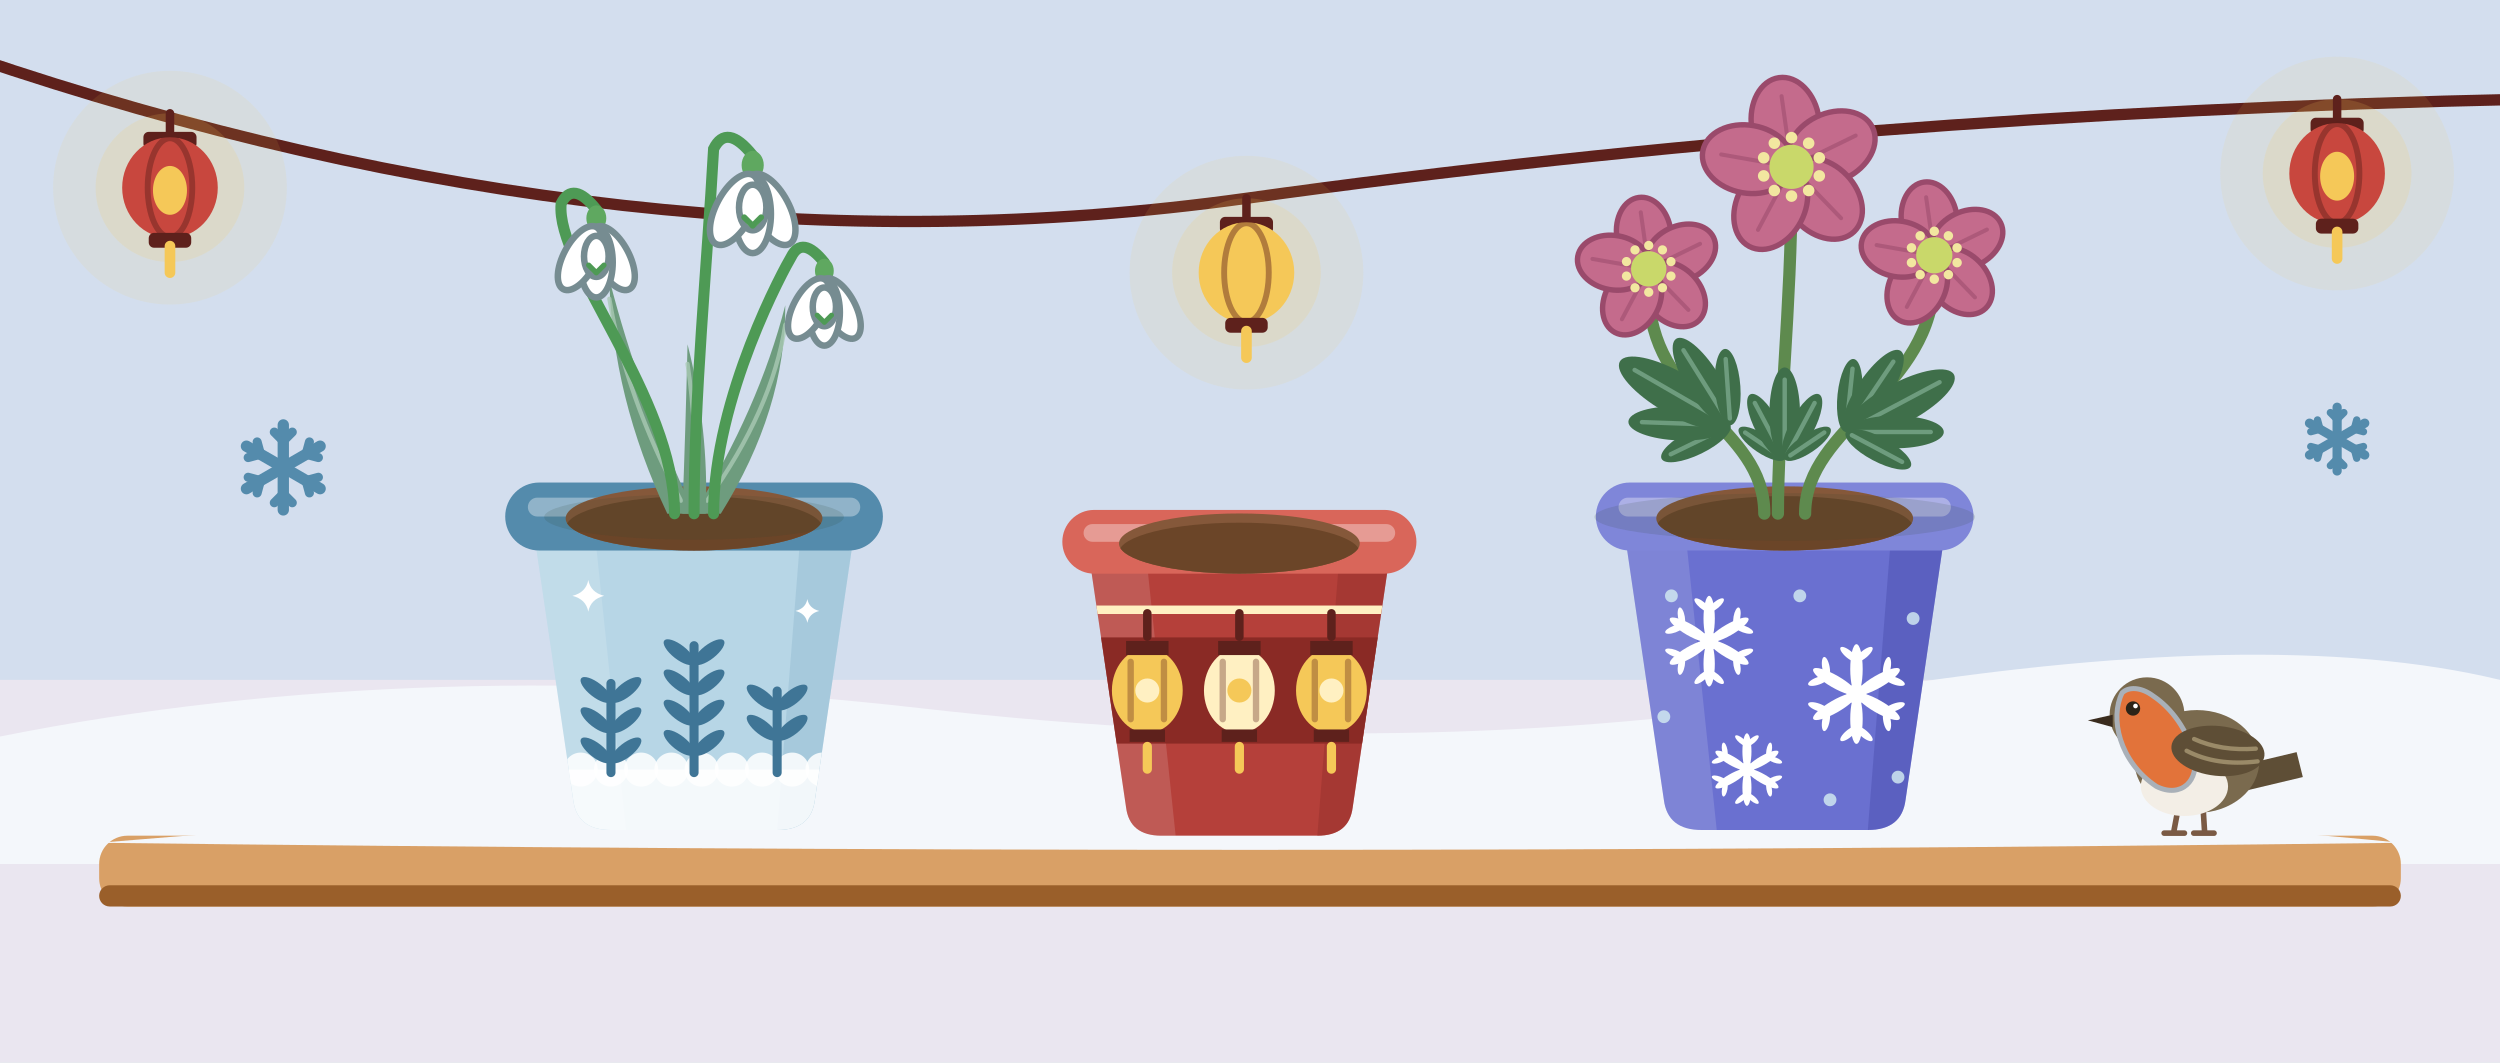
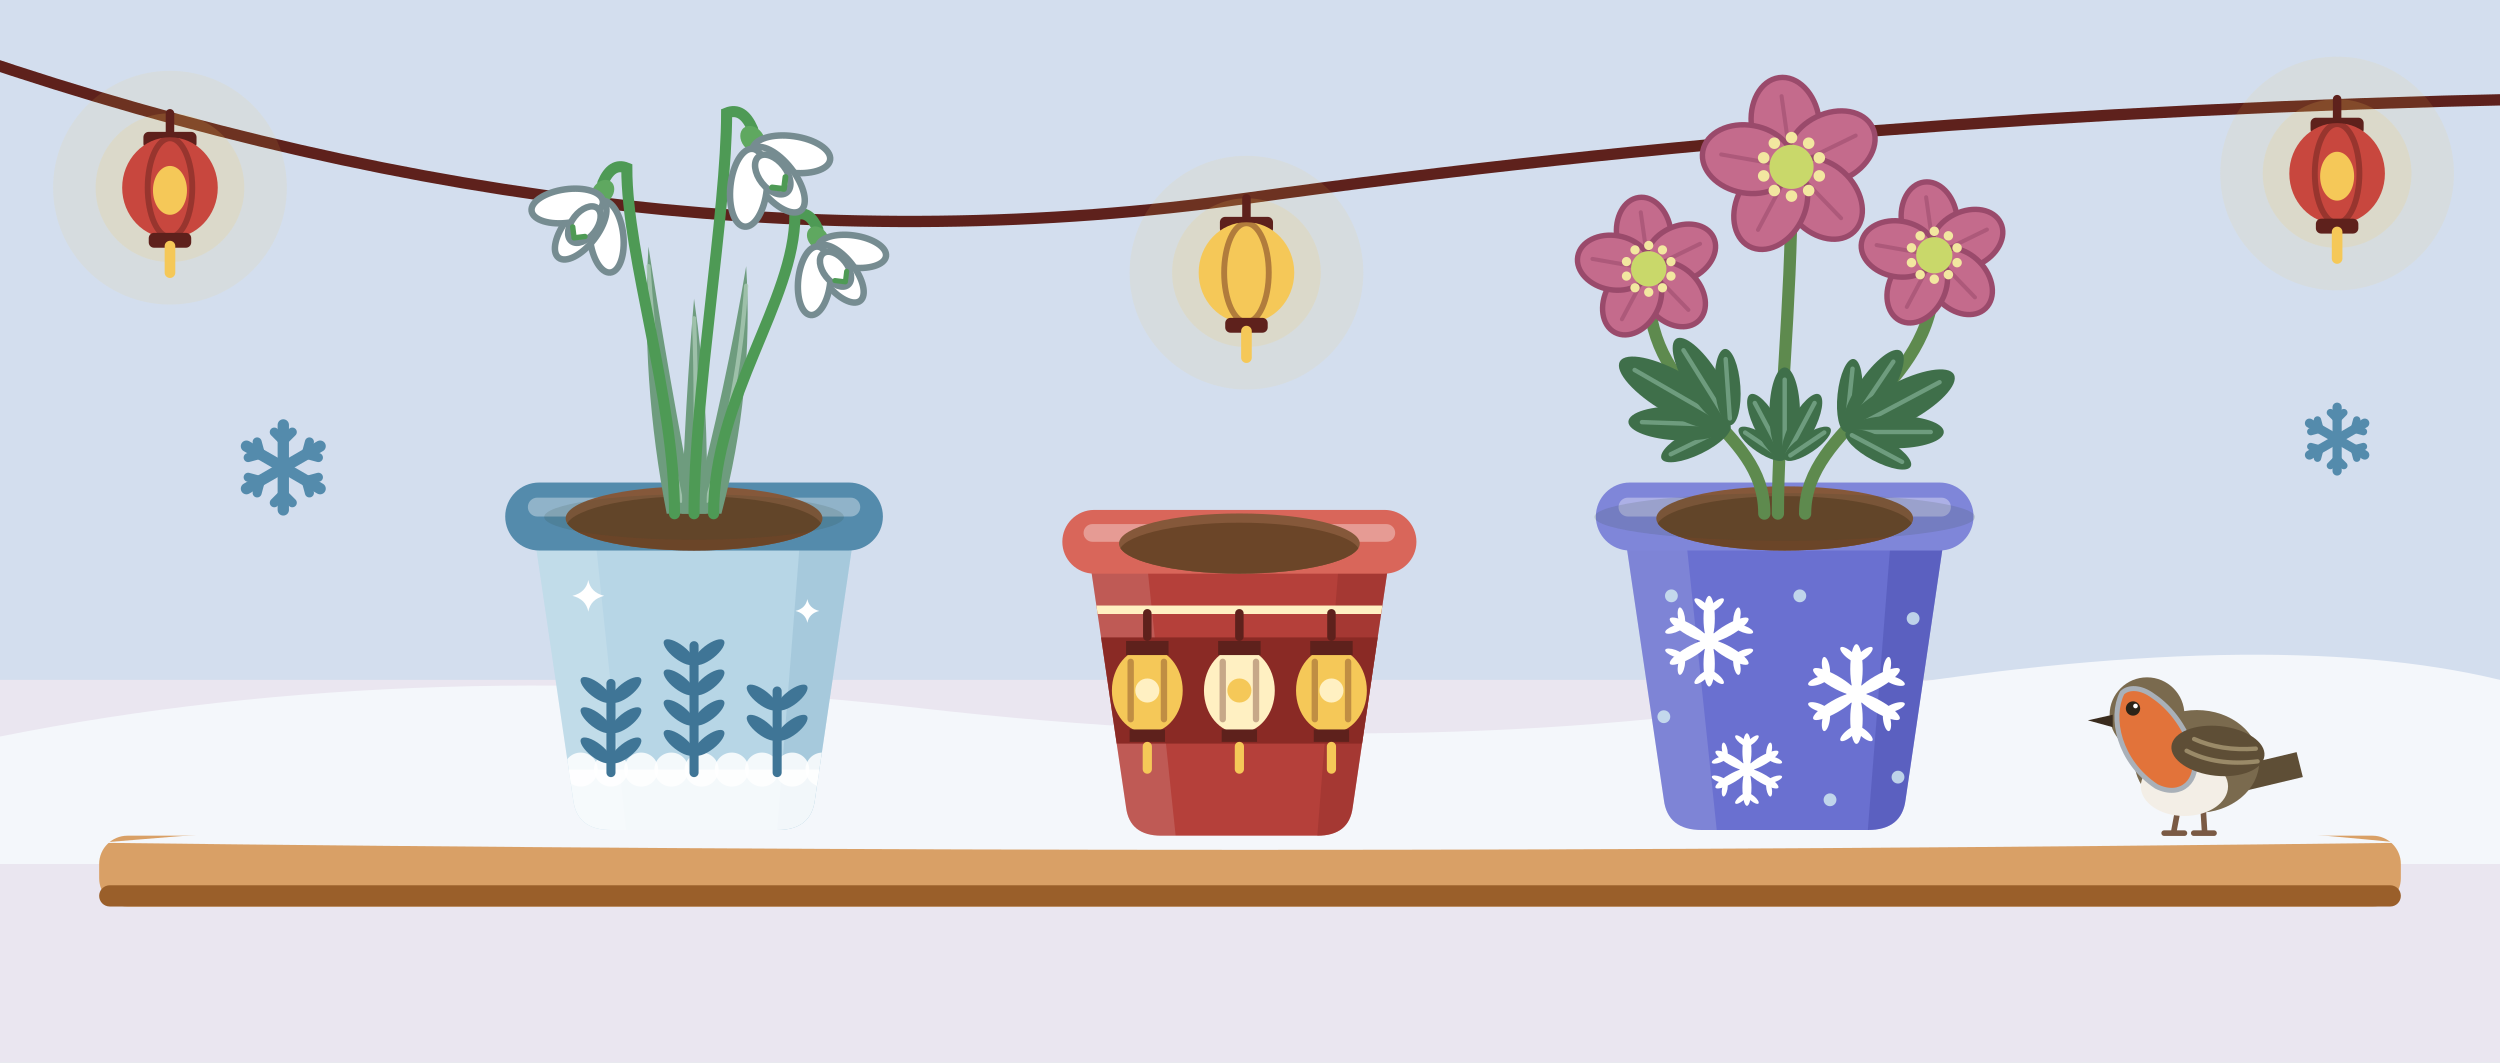
<svg xmlns="http://www.w3.org/2000/svg" viewBox="0 0 353 150" width="353" height="150">
  <rect width="353" height="150" fill="#D3DEEE" />
  <rect y="96" width="353" height="54" fill="#EAE6F0" />
  <path d="M-4 8 Q90 40 176 28 Q262 16 357 14" stroke="#5E211C" stroke-width="1.6" fill="none" />
  <circle cx="24" cy="26.5" r="16.5" fill="#F5C858" fill-opacity="0.1" />
  <circle cx="24" cy="26.5" r="10.5" fill="#F5C858" fill-opacity="0.16" />
  <path d="M24 16 V19" stroke="#5E211C" stroke-width="1.2" stroke-linecap="round" />
  <rect x="20.25" y="18.62" width="7.5" height="2.4" rx="0.75" fill="#5E211C" />
  <ellipse cx="24" cy="26.5" rx="6.75" ry="7.12" fill="#C8473E" />
  <ellipse cx="24" cy="26.5" rx="3.15" ry="6.98" fill="none" stroke="#5E211C" stroke-opacity="0.45" stroke-width="0.83" />
  <ellipse cx="24" cy="26.88" rx="2.4" ry="3.45" fill="#F5C858" />
  <rect x="21" y="32.88" width="6" height="2.1" rx="0.75" fill="#5E211C" />
  <path d="M24 34.75 V38.5" stroke="#F5C858" stroke-width="1.5" stroke-linecap="round" />
  <circle cx="176" cy="38.5" r="16.5" fill="#F5C858" fill-opacity="0.1" />
  <circle cx="176" cy="38.5" r="10.5" fill="#F5C858" fill-opacity="0.16" />
  <path d="M176 28 V31" stroke="#5E211C" stroke-width="1.2" stroke-linecap="round" />
  <rect x="172.25" y="30.62" width="7.5" height="2.4" rx="0.75" fill="#5E211C" />
  <ellipse cx="176" cy="38.5" rx="6.75" ry="7.12" fill="#F5C858" />
  <ellipse cx="176" cy="38.5" rx="3.15" ry="6.98" fill="none" stroke="#5E211C" stroke-opacity="0.45" stroke-width="0.83" />
  <ellipse cx="176" cy="38.88" rx="2.4" ry="3.45" fill="#F5C858" />
  <rect x="173" y="44.88" width="6" height="2.1" rx="0.75" fill="#5E211C" />
  <path d="M176 46.75 V50.5" stroke="#F5C858" stroke-width="1.5" stroke-linecap="round" />
  <circle cx="330" cy="24.5" r="16.5" fill="#F5C858" fill-opacity="0.1" />
  <circle cx="330" cy="24.5" r="10.5" fill="#F5C858" fill-opacity="0.16" />
  <path d="M330 14 V17" stroke="#5E211C" stroke-width="1.2" stroke-linecap="round" />
  <rect x="326.25" y="16.62" width="7.5" height="2.4" rx="0.75" fill="#5E211C" />
  <ellipse cx="330" cy="24.5" rx="6.75" ry="7.12" fill="#C8473E" />
  <ellipse cx="330" cy="24.5" rx="3.15" ry="6.98" fill="none" stroke="#5E211C" stroke-opacity="0.45" stroke-width="0.83" />
  <ellipse cx="330" cy="24.88" rx="2.4" ry="3.45" fill="#F5C858" />
  <rect x="327" y="30.88" width="6" height="2.1" rx="0.75" fill="#5E211C" />
  <path d="M330 32.75 V36.5" stroke="#F5C858" stroke-width="1.5" stroke-linecap="round" />
  <path d="M0 104 Q60 92 130 100 T260 98 T353 96 V122 H0 Z" fill="#F4F7FB" />
  <rect x="14" y="118" width="325" height="10" rx="4" fill="#D9A066" />
  <rect x="14" y="125" width="325" height="3" rx="1.5" fill="#9A5F2A" />
  <path d="M14 119 Q95.25 112 176.5 116 Q257.75 111 339 119 Q176.5 121 14 119 Z" fill="#F4F7FB" />
  <svg x="66" y="66" width="64" height="53.33" viewBox="0 0 120 100">
    <defs>
      <clipPath id="pb16">
        <path d="M18 20 L102 20 L92 88 Q91 96 82 96 L38 96 Q29 96 28 88 Z" />
      </clipPath>
    </defs>
    <path d="M18 20 L102 20 L92 88 Q91 96 82 96 L38 96 Q29 96 28 88 Z" fill="#B7D6E6" />
    <g clip-path="url(#pb16)">
      <path d="M18 20 L34 20 L42 96 L38 96 Q29 96 28 88 Z" fill="#FFFFFF" fill-opacity="0.14" />
      <path d="M102 20 L88 20 L82 96 Q91 96 92 88 Z" fill="#93BCD2" fill-opacity="0.45" />
      <g>
        <g opacity="0.85">
          <rect x="18" y="80" width="84" height="20" fill="#FFFFFF" />
        </g>
        <g opacity="0.85">
          <circle cx="22" cy="80" r="4.5" fill="#FFFFFF" />
        </g>
        <g opacity="0.85">
          <circle cx="30" cy="80" r="4.5" fill="#FFFFFF" />
        </g>
        <g opacity="0.85">
          <circle cx="38" cy="80" r="4.5" fill="#FFFFFF" />
        </g>
        <g opacity="0.85">
          <circle cx="46" cy="80" r="4.5" fill="#FFFFFF" />
        </g>
        <g opacity="0.85">
          <circle cx="54" cy="80" r="4.5" fill="#FFFFFF" />
        </g>
        <g opacity="0.85">
          <circle cx="62" cy="80" r="4.5" fill="#FFFFFF" />
        </g>
        <g opacity="0.85">
          <circle cx="70" cy="80" r="4.5" fill="#FFFFFF" />
        </g>
        <g opacity="0.85">
          <circle cx="78" cy="80" r="4.5" fill="#FFFFFF" />
        </g>
        <g opacity="0.85">
          <circle cx="86" cy="80" r="4.5" fill="#FFFFFF" />
        </g>
        <g opacity="0.85">
          <circle cx="94" cy="80" r="4.5" fill="#FFFFFF" />
        </g>
        <rect x="36.8" y="56" width="2.4" height="26" rx="1.2" fill="#3F7596" />
        <ellipse cx="0" cy="-5" rx="1.9" ry="5" transform="translate(38 62) rotate(-52)" fill="#3F7596" />
        <ellipse cx="0" cy="-5" rx="1.9" ry="5" transform="translate(38 62) rotate(52)" fill="#3F7596" />
        <ellipse cx="0" cy="-5" rx="1.9" ry="5" transform="translate(38 70) rotate(-52)" fill="#3F7596" />
        <ellipse cx="0" cy="-5" rx="1.9" ry="5" transform="translate(38 70) rotate(52)" fill="#3F7596" />
        <ellipse cx="0" cy="-5" rx="1.9" ry="5" transform="translate(38 78) rotate(-52)" fill="#3F7596" />
        <ellipse cx="0" cy="-5" rx="1.9" ry="5" transform="translate(38 78) rotate(52)" fill="#3F7596" />
        <rect x="58.8" y="46" width="2.4" height="36" rx="1.2" fill="#3F7596" />
        <ellipse cx="0" cy="-5" rx="1.9" ry="5" transform="translate(60 52) rotate(-52)" fill="#3F7596" />
        <ellipse cx="0" cy="-5" rx="1.9" ry="5" transform="translate(60 52) rotate(52)" fill="#3F7596" />
        <ellipse cx="0" cy="-5" rx="1.9" ry="5" transform="translate(60 60) rotate(-52)" fill="#3F7596" />
        <ellipse cx="0" cy="-5" rx="1.9" ry="5" transform="translate(60 60) rotate(52)" fill="#3F7596" />
        <ellipse cx="0" cy="-5" rx="1.9" ry="5" transform="translate(60 68) rotate(-52)" fill="#3F7596" />
        <ellipse cx="0" cy="-5" rx="1.9" ry="5" transform="translate(60 68) rotate(52)" fill="#3F7596" />
        <ellipse cx="0" cy="-5" rx="1.9" ry="5" transform="translate(60 76) rotate(-52)" fill="#3F7596" />
        <ellipse cx="0" cy="-5" rx="1.9" ry="5" transform="translate(60 76) rotate(52)" fill="#3F7596" />
        <rect x="80.8" y="58" width="2.4" height="24" rx="1.2" fill="#3F7596" />
        <ellipse cx="0" cy="-5" rx="1.9" ry="5" transform="translate(82 64) rotate(-52)" fill="#3F7596" />
        <ellipse cx="0" cy="-5" rx="1.9" ry="5" transform="translate(82 64) rotate(52)" fill="#3F7596" />
        <ellipse cx="0" cy="-5" rx="1.9" ry="5" transform="translate(82 72) rotate(-52)" fill="#3F7596" />
        <ellipse cx="0" cy="-5" rx="1.9" ry="5" transform="translate(82 72) rotate(52)" fill="#3F7596" />
        <path d="M0 -7 Q1 -1.5 7 0 Q1 1.5 0 7 Q-1 1.5 -7 0 Q-1 -1.5 0 -7 Z" transform="translate(32 34) scale(0.6)" fill="#FFFFFF" />
        <path d="M0 -7 Q1 -1.5 7 0 Q1 1.5 0 7 Q-1 1.5 -7 0 Q-1 -1.5 0 -7 Z" transform="translate(90 38) scale(0.45)" fill="#FFFFFF" />
      </g>
    </g>
    <rect x="10" y="4" width="100" height="18" rx="9" fill="#548BAC" />
    <rect x="16" y="8" width="88" height="5" rx="2.5" fill="#FFFFFF" fill-opacity="0.35" />
    <defs>
      <clipPath id="sl17">
        <ellipse cx="60" cy="13.5" rx="34" ry="8.5" />
      </clipPath>
    </defs>
    <ellipse cx="60" cy="13.5" rx="34" ry="8.5" fill="#85583A" />
    <ellipse cx="60" cy="16.1" rx="34" ry="8.5" fill="#6B4528" clip-path="url(#sl17)" />
  </svg>
  <svg x="52" y="-8.42" width="92" height="92" viewBox="0 0 200 200">
    <g id="p18_ground">
      <ellipse cx="100" cy="177" rx="46" ry="7" fill="#2C3E2C" opacity=".14" />
    </g>
    <g id="p18_back">
-       <path d="M91.8 176 Q74.8 140 74 104 Q83.2 140 100.2 176 Z" fill="#6E9C7E" />
-       <path d="M96 172 Q79 140 74 110" stroke="#A9C9B4" stroke-width="1.3" fill="none" stroke-linecap="round" opacity=".8" />
-       <path d="M99.8 176 Q119.8 144 128 112 Q128.2 144 108.2 176 Z" fill="#6E9C7E" />
-       <path d="M104 172 Q124 144 128 118" stroke="#A9C9B4" stroke-width="1.3" fill="none" stroke-linecap="round" opacity=".8" />
-       <path d="M96.4 176 Q97.4 150 98 124 Q104.6 150 103.6 176 Z" fill="#6E9C7E" />
-       <path d="M100 172 Q101 150 98 130" stroke="#A9C9B4" stroke-width="1.3" fill="none" stroke-linecap="round" opacity=".8" />
-       <path d="M100 176 C100 140 104 100 106 64 Q110 56 118 66" stroke="#4E9A55" stroke-width="3.4" fill="none" stroke-linecap="round" />
-       <ellipse cx="118" cy="69" rx="3.4" ry="4.4" fill="#5FA860" />
-       <path d="M94 176 C94 140 57.4 100 59.2 80.8 Q62.8 73.6 70 82.6" stroke="#4E9A55" stroke-width="3.4" fill="none" stroke-linecap="round" />
-       <ellipse cx="70" cy="85.3" rx="3.06" ry="3.96" fill="#5FA860" />
-       <path d="M106 176 C106 140 128.1 100 129.8 97.2 Q133.2 90.4 140 98.9" stroke="#4E9A55" stroke-width="3.4" fill="none" stroke-linecap="round" />
-       <ellipse cx="140" cy="101.45" rx="2.89" ry="3.74" fill="#5FA860" />
+       <path d="M91.6 176 Q83.6 135 86 94 Q92.4 135 100.4 176 Z" fill="#6E9C7E" />
+       <path d="M96 172 Q88 135 86 100" stroke="#A9C9B4" stroke-width="1.3" fill="none" stroke-linecap="round" opacity=".8" />
+       <path d="M99.6 176 Q109.6 138 116 100 Q118.4 138 108.4 176 Z" fill="#6E9C7E" />
+       <path d="M104 172 Q114 138 116 106" stroke="#A9C9B4" stroke-width="1.3" fill="none" stroke-linecap="round" opacity=".8" />
+       <path d="M96.2 176 Q97.2 143 100 110 Q104.8 143 103.8 176 Z" fill="#6E9C7E" />
+       <path d="M100 172 Q101 143 100 116" stroke="#A9C9B4" stroke-width="1.3" fill="none" stroke-linecap="round" opacity=".8" />
+       <path d="M100 176 C100 140 110 83 110 53 Q115 51 118 58" stroke="#4E9A55" stroke-width="3.4" fill="none" stroke-linecap="round" />
+       <ellipse cx="118" cy="61" rx="3.4" ry="4.4" transform="rotate(-38 118 61)" fill="#5FA860" />
+       <path d="M94 176 C94 140 79.36 97.48 79.36 69.88 Q74.76 68.04 72 74.48" stroke="#4E9A55" stroke-width="3.4" fill="none" stroke-linecap="round" />
+       <ellipse cx="72" cy="77.24" rx="3.13" ry="4.05" transform="rotate(38 72 77.24)" fill="#5FA860" />
+       <path d="M106 176 C106 140 130.96 110.72 130.96 84.32 Q135.36 82.56 138 88.72" stroke="#4E9A55" stroke-width="3.4" fill="none" stroke-linecap="round" />
+       <ellipse cx="138" cy="91.36" rx="2.99" ry="3.87" transform="rotate(-38 138 91.36)" fill="#5FA860" />
    </g>
    <g id="p18_petals">
      <g id="p18_r0_s0">
-         <ellipse cx="0" cy="12" rx="5.6" ry="12" transform="translate(118 72) rotate(-28)" fill="#FFFFFF" stroke="#768C91" stroke-width="2" />
+         <ellipse cx="0" cy="12" rx="5.6" ry="12" transform="translate(118 64) rotate(-82)" fill="#FFFFFF" stroke="#768C91" stroke-width="2" />
      </g>
      <g id="p18_r0_s1">
-         <ellipse cx="0" cy="12" rx="5.6" ry="12" transform="translate(118 72) rotate(0)" fill="#FFFFFF" stroke="#768C91" stroke-width="2" />
+         <ellipse cx="0" cy="12" rx="5.6" ry="12" transform="translate(118 64) rotate(-38)" fill="#FFFFFF" stroke="#768C91" stroke-width="2" />
      </g>
      <g id="p18_r0_s2">
-         <ellipse cx="0" cy="12" rx="5.6" ry="12" transform="translate(118 72) rotate(28)" fill="#FFFFFF" stroke="#768C91" stroke-width="2" />
+         <ellipse cx="0" cy="12" rx="5.6" ry="12" transform="translate(118 64) rotate(6)" fill="#FFFFFF" stroke="#768C91" stroke-width="2" />
      </g>
      <g id="p18_r1_s0">
-         <ellipse cx="0" cy="10.8" rx="5.04" ry="10.8" transform="translate(70 88) rotate(-28)" fill="#FFFFFF" stroke="#768C91" stroke-width="2" />
+         <ellipse cx="0" cy="11.04" rx="5.15" ry="11.04" transform="translate(72 80) rotate(-6)" fill="#FFFFFF" stroke="#768C91" stroke-width="2" />
      </g>
      <g id="p18_r1_s1">
-         <ellipse cx="0" cy="10.8" rx="5.04" ry="10.8" transform="translate(70 88) rotate(0)" fill="#FFFFFF" stroke="#768C91" stroke-width="2" />
+         <ellipse cx="0" cy="11.04" rx="5.15" ry="11.04" transform="translate(72 80) rotate(38)" fill="#FFFFFF" stroke="#768C91" stroke-width="2" />
      </g>
      <g id="p18_r1_s2">
-         <ellipse cx="0" cy="10.8" rx="5.04" ry="10.8" transform="translate(70 88) rotate(28)" fill="#FFFFFF" stroke="#768C91" stroke-width="2" />
+         <ellipse cx="0" cy="11.04" rx="5.15" ry="11.04" transform="translate(72 80) rotate(82)" fill="#FFFFFF" stroke="#768C91" stroke-width="2" />
      </g>
      <g id="p18_r2_s0">
-         <ellipse cx="0" cy="10.2" rx="4.76" ry="10.2" transform="translate(140 104) rotate(-28)" fill="#FFFFFF" stroke="#768C91" stroke-width="2" />
+         <ellipse cx="0" cy="10.56" rx="4.93" ry="10.56" transform="translate(138 94) rotate(-82)" fill="#FFFFFF" stroke="#768C91" stroke-width="2" />
      </g>
      <g id="p18_r2_s1">
-         <ellipse cx="0" cy="10.2" rx="4.76" ry="10.2" transform="translate(140 104) rotate(0)" fill="#FFFFFF" stroke="#768C91" stroke-width="2" />
+         <ellipse cx="0" cy="10.56" rx="4.93" ry="10.56" transform="translate(138 94) rotate(-38)" fill="#FFFFFF" stroke="#768C91" stroke-width="2" />
      </g>
      <g id="p18_r2_s2">
-         <ellipse cx="0" cy="10.2" rx="4.76" ry="10.2" transform="translate(140 104) rotate(28)" fill="#FFFFFF" stroke="#768C91" stroke-width="2" />
+         <ellipse cx="0" cy="10.56" rx="4.93" ry="10.56" transform="translate(138 94) rotate(6)" fill="#FFFFFF" stroke="#768C91" stroke-width="2" />
      </g>
    </g>
    <g id="p18_front">
-       <ellipse cx="118" cy="82" rx="4.2" ry="7" fill="#FFFFFF" stroke="#768C91" stroke-width="2" />
-       <path d="M115.4 85 L118 87.6 L120.6 85" stroke="#4E9A55" stroke-width="1.8" fill="none" stroke-linecap="round" stroke-linejoin="round" />
-       <ellipse cx="70" cy="97" rx="3.78" ry="6.3" fill="#FFFFFF" stroke="#768C91" stroke-width="2" />
-       <path d="M67.66 99.7 L70 102.04 L72.34 99.7" stroke="#4E9A55" stroke-width="1.62" fill="none" stroke-linecap="round" stroke-linejoin="round" />
-       <ellipse cx="140" cy="112.5" rx="3.57" ry="5.95" fill="#FFFFFF" stroke="#768C91" stroke-width="2" />
-       <path d="M137.79 115.05 L140 117.26 L142.21 115.05" stroke="#4E9A55" stroke-width="1.53" fill="none" stroke-linecap="round" stroke-linejoin="round" />
+       <g transform="rotate(-38 118 64)">
+         <ellipse cx="118" cy="74" rx="4.2" ry="7" fill="#FFFFFF" stroke="#768C91" stroke-width="2" />
+         <path d="M115.4 77 L118 79.6 L120.6 77" stroke="#4E9A55" stroke-width="1.8" fill="none" stroke-linecap="round" stroke-linejoin="round" />
+       </g>
+       <g transform="rotate(38 72 80)">
+         <ellipse cx="72" cy="89.2" rx="3.86" ry="6.44" fill="#FFFFFF" stroke="#768C91" stroke-width="2" />
+         <path d="M69.61 91.96 L72 94.35 L74.39 91.96" stroke="#4E9A55" stroke-width="1.66" fill="none" stroke-linecap="round" stroke-linejoin="round" />
+       </g>
+       <g transform="rotate(-38 138 94)">
+         <ellipse cx="138" cy="102.8" rx="3.7" ry="6.16" fill="#FFFFFF" stroke="#768C91" stroke-width="2" />
+         <path d="M135.71 105.44 L138 107.73 L140.29 105.44" stroke="#4E9A55" stroke-width="1.58" fill="none" stroke-linecap="round" stroke-linejoin="round" />
+       </g>
    </g>
  </svg>
  <svg x="145" y="70" width="60" height="50" viewBox="0 0 120 100">
    <defs>
      <clipPath id="pb19">
        <path d="M18 20 L102 20 L92 88 Q91 96 82 96 L38 96 Q29 96 28 88 Z" />
      </clipPath>
    </defs>
    <path d="M18 20 L102 20 L92 88 Q91 96 82 96 L38 96 Q29 96 28 88 Z" fill="#B5403A" />
    <g clip-path="url(#pb19)">
      <path d="M18 20 L34 20 L42 96 L38 96 Q29 96 28 88 Z" fill="#FFFFFF" fill-opacity="0.14" />
      <path d="M102 20 L88 20 L82 96 Q91 96 92 88 Z" fill="#93302B" fill-opacity="0.45" />
      <g>
        <rect x="18" y="40" width="84" height="30" fill="#8A2A25" />
        <rect x="18" y="31" width="84" height="2.4" fill="#FFF0C2" />
        <rect x="32.8" y="32" width="2.4" height="9" rx="1.2" fill="#5E211C" />
        <ellipse cx="0" cy="0" rx="10" ry="12" transform="translate(34 55) rotate(0)" fill="#F5C858" />
        <g opacity="0.35">
          <rect x="28.4" y="46" width="1.8" height="18" rx="0.9" fill="#5E211C" />
        </g>
        <g opacity="0.35">
          <rect x="37.8" y="46" width="1.8" height="18" rx="0.9" fill="#5E211C" />
        </g>
        <circle cx="34" cy="55" r="3.4" fill="#FFF0C2" />
        <rect x="28" y="41" width="12" height="4" fill="#5E211C" />
        <rect x="29" y="66" width="10" height="3.5" fill="#5E211C" />
        <rect x="32.7" y="69.5" width="2.6" height="9" rx="1.3" fill="#F5C858" />
        <rect x="58.8" y="32" width="2.4" height="9" rx="1.2" fill="#5E211C" />
        <ellipse cx="0" cy="0" rx="10" ry="12" transform="translate(60 55) rotate(0)" fill="#FFF0C2" />
        <g opacity="0.35">
          <rect x="54.4" y="46" width="1.8" height="18" rx="0.9" fill="#5E211C" />
        </g>
        <g opacity="0.35">
          <rect x="63.8" y="46" width="1.8" height="18" rx="0.9" fill="#5E211C" />
        </g>
        <circle cx="60" cy="55" r="3.4" fill="#F5C858" />
        <rect x="54" y="41" width="12" height="4" fill="#5E211C" />
        <rect x="55" y="66" width="10" height="3.5" fill="#5E211C" />
        <rect x="58.7" y="69.5" width="2.6" height="9" rx="1.3" fill="#F5C858" />
        <rect x="84.8" y="32" width="2.4" height="9" rx="1.2" fill="#5E211C" />
        <ellipse cx="0" cy="0" rx="10" ry="12" transform="translate(86 55) rotate(0)" fill="#F5C858" />
        <g opacity="0.35">
          <rect x="80.4" y="46" width="1.8" height="18" rx="0.9" fill="#5E211C" />
        </g>
        <g opacity="0.35">
          <rect x="89.8" y="46" width="1.8" height="18" rx="0.9" fill="#5E211C" />
        </g>
        <circle cx="86" cy="55" r="3.4" fill="#FFF0C2" />
        <rect x="80" y="41" width="12" height="4" fill="#5E211C" />
        <rect x="81" y="66" width="10" height="3.5" fill="#5E211C" />
        <rect x="84.7" y="69.5" width="2.6" height="9" rx="1.3" fill="#F5C858" />
      </g>
    </g>
    <rect x="10" y="4" width="100" height="18" rx="9" fill="#D9665A" />
    <rect x="16" y="8" width="88" height="5" rx="2.5" fill="#FFFFFF" fill-opacity="0.35" />
    <defs>
      <clipPath id="sl20">
        <ellipse cx="60" cy="13.5" rx="34" ry="8.5" />
      </clipPath>
    </defs>
    <ellipse cx="60" cy="13.5" rx="34" ry="8.5" fill="#85583A" />
    <ellipse cx="60" cy="16.1" rx="34" ry="8.5" fill="#6B4528" clip-path="url(#sl20)" />
  </svg>
  <svg x="220" y="66" width="64" height="53.33" viewBox="0 0 120 100">
    <defs>
      <clipPath id="pb21">
        <path d="M18 20 L102 20 L92 88 Q91 96 82 96 L38 96 Q29 96 28 88 Z" />
      </clipPath>
    </defs>
    <path d="M18 20 L102 20 L92 88 Q91 96 82 96 L38 96 Q29 96 28 88 Z" fill="#6A70D0" />
    <g clip-path="url(#pb21)">
      <path d="M18 20 L34 20 L42 96 L38 96 Q29 96 28 88 Z" fill="#FFFFFF" fill-opacity="0.14" />
      <path d="M102 20 L88 20 L82 96 Q91 96 92 88 Z" fill="#4A4FAE" fill-opacity="0.45" />
      <g>
        <ellipse cx="0" cy="-6" rx="1.5" ry="6" transform="translate(40 46) rotate(0)" fill="#FFFFFF" />
        <ellipse cx="0" cy="-6" rx="1.5" ry="6" transform="translate(40 46) rotate(60)" fill="#FFFFFF" />
        <ellipse cx="0" cy="-6" rx="1.5" ry="6" transform="translate(40 46) rotate(120)" fill="#FFFFFF" />
        <ellipse cx="0" cy="-6" rx="1.5" ry="6" transform="translate(40 46) rotate(180)" fill="#FFFFFF" />
        <ellipse cx="0" cy="-6" rx="1.5" ry="6" transform="translate(40 46) rotate(240)" fill="#FFFFFF" />
        <ellipse cx="0" cy="-6" rx="1.5" ry="6" transform="translate(40 46) rotate(300)" fill="#FFFFFF" />
        <circle cx="40" cy="46" r="2.4" fill="#FFFFFF" />
        <ellipse cx="0" cy="-2.4" rx="0.9" ry="2.6" transform="translate(40 38) rotate(-50)" fill="#FFFFFF" />
        <ellipse cx="0" cy="-2.4" rx="0.9" ry="2.6" transform="translate(40 38) rotate(50)" fill="#FFFFFF" />
        <ellipse cx="0" cy="-2.4" rx="0.9" ry="2.6" transform="translate(46.93 42) rotate(10)" fill="#FFFFFF" />
        <ellipse cx="0" cy="-2.4" rx="0.9" ry="2.6" transform="translate(46.93 42) rotate(110)" fill="#FFFFFF" />
        <ellipse cx="0" cy="-2.4" rx="0.9" ry="2.6" transform="translate(46.93 50) rotate(70)" fill="#FFFFFF" />
        <ellipse cx="0" cy="-2.4" rx="0.9" ry="2.6" transform="translate(46.93 50) rotate(170)" fill="#FFFFFF" />
        <ellipse cx="0" cy="-2.4" rx="0.9" ry="2.6" transform="translate(40 54) rotate(130)" fill="#FFFFFF" />
        <ellipse cx="0" cy="-2.4" rx="0.9" ry="2.6" transform="translate(40 54) rotate(230)" fill="#FFFFFF" />
        <ellipse cx="0" cy="-2.4" rx="0.9" ry="2.6" transform="translate(33.07 50) rotate(190)" fill="#FFFFFF" />
        <ellipse cx="0" cy="-2.4" rx="0.9" ry="2.6" transform="translate(33.07 50) rotate(290)" fill="#FFFFFF" />
        <ellipse cx="0" cy="-2.4" rx="0.9" ry="2.6" transform="translate(33.07 42) rotate(250)" fill="#FFFFFF" />
        <ellipse cx="0" cy="-2.4" rx="0.9" ry="2.6" transform="translate(33.07 42) rotate(350)" fill="#FFFFFF" />
        <ellipse cx="0" cy="-6.6" rx="1.65" ry="6.6" transform="translate(79 60) rotate(0)" fill="#FFFFFF" />
        <ellipse cx="0" cy="-6.6" rx="1.65" ry="6.6" transform="translate(79 60) rotate(60)" fill="#FFFFFF" />
        <ellipse cx="0" cy="-6.6" rx="1.65" ry="6.6" transform="translate(79 60) rotate(120)" fill="#FFFFFF" />
        <ellipse cx="0" cy="-6.6" rx="1.65" ry="6.6" transform="translate(79 60) rotate(180)" fill="#FFFFFF" />
        <ellipse cx="0" cy="-6.6" rx="1.65" ry="6.6" transform="translate(79 60) rotate(240)" fill="#FFFFFF" />
        <ellipse cx="0" cy="-6.6" rx="1.65" ry="6.6" transform="translate(79 60) rotate(300)" fill="#FFFFFF" />
        <circle cx="79" cy="60" r="2.64" fill="#FFFFFF" />
        <ellipse cx="0" cy="-2.64" rx="0.99" ry="2.86" transform="translate(79 51.2) rotate(-50)" fill="#FFFFFF" />
        <ellipse cx="0" cy="-2.64" rx="0.99" ry="2.86" transform="translate(79 51.2) rotate(50)" fill="#FFFFFF" />
        <ellipse cx="0" cy="-2.64" rx="0.99" ry="2.86" transform="translate(86.62 55.6) rotate(10)" fill="#FFFFFF" />
        <ellipse cx="0" cy="-2.64" rx="0.99" ry="2.86" transform="translate(86.62 55.6) rotate(110)" fill="#FFFFFF" />
        <ellipse cx="0" cy="-2.64" rx="0.99" ry="2.86" transform="translate(86.62 64.4) rotate(70)" fill="#FFFFFF" />
        <ellipse cx="0" cy="-2.64" rx="0.99" ry="2.86" transform="translate(86.62 64.4) rotate(170)" fill="#FFFFFF" />
        <ellipse cx="0" cy="-2.64" rx="0.99" ry="2.86" transform="translate(79 68.8) rotate(130)" fill="#FFFFFF" />
        <ellipse cx="0" cy="-2.64" rx="0.99" ry="2.86" transform="translate(79 68.8) rotate(230)" fill="#FFFFFF" />
        <ellipse cx="0" cy="-2.64" rx="0.99" ry="2.86" transform="translate(71.38 64.4) rotate(190)" fill="#FFFFFF" />
        <ellipse cx="0" cy="-2.64" rx="0.99" ry="2.86" transform="translate(71.38 64.4) rotate(290)" fill="#FFFFFF" />
        <ellipse cx="0" cy="-2.64" rx="0.99" ry="2.86" transform="translate(71.38 55.6) rotate(250)" fill="#FFFFFF" />
        <ellipse cx="0" cy="-2.64" rx="0.99" ry="2.86" transform="translate(71.38 55.6) rotate(350)" fill="#FFFFFF" />
        <ellipse cx="0" cy="-4.8" rx="1.2" ry="4.8" transform="translate(50 80) rotate(0)" fill="#FFFFFF" />
        <ellipse cx="0" cy="-4.8" rx="1.2" ry="4.8" transform="translate(50 80) rotate(60)" fill="#FFFFFF" />
        <ellipse cx="0" cy="-4.8" rx="1.2" ry="4.8" transform="translate(50 80) rotate(120)" fill="#FFFFFF" />
        <ellipse cx="0" cy="-4.8" rx="1.2" ry="4.8" transform="translate(50 80) rotate(180)" fill="#FFFFFF" />
        <ellipse cx="0" cy="-4.8" rx="1.2" ry="4.8" transform="translate(50 80) rotate(240)" fill="#FFFFFF" />
        <ellipse cx="0" cy="-4.8" rx="1.2" ry="4.8" transform="translate(50 80) rotate(300)" fill="#FFFFFF" />
        <circle cx="50" cy="80" r="1.92" fill="#FFFFFF" />
        <ellipse cx="0" cy="-1.92" rx="0.72" ry="2.08" transform="translate(50 73.6) rotate(-50)" fill="#FFFFFF" />
        <ellipse cx="0" cy="-1.92" rx="0.72" ry="2.08" transform="translate(50 73.6) rotate(50)" fill="#FFFFFF" />
        <ellipse cx="0" cy="-1.92" rx="0.72" ry="2.08" transform="translate(55.54 76.8) rotate(10)" fill="#FFFFFF" />
        <ellipse cx="0" cy="-1.92" rx="0.72" ry="2.08" transform="translate(55.54 76.8) rotate(110)" fill="#FFFFFF" />
        <ellipse cx="0" cy="-1.92" rx="0.72" ry="2.08" transform="translate(55.54 83.2) rotate(70)" fill="#FFFFFF" />
        <ellipse cx="0" cy="-1.92" rx="0.72" ry="2.08" transform="translate(55.54 83.2) rotate(170)" fill="#FFFFFF" />
        <ellipse cx="0" cy="-1.92" rx="0.72" ry="2.08" transform="translate(50 86.4) rotate(130)" fill="#FFFFFF" />
        <ellipse cx="0" cy="-1.92" rx="0.72" ry="2.08" transform="translate(50 86.4) rotate(230)" fill="#FFFFFF" />
        <ellipse cx="0" cy="-1.92" rx="0.72" ry="2.08" transform="translate(44.46 83.2) rotate(190)" fill="#FFFFFF" />
        <ellipse cx="0" cy="-1.92" rx="0.72" ry="2.08" transform="translate(44.46 83.2) rotate(290)" fill="#FFFFFF" />
        <ellipse cx="0" cy="-1.92" rx="0.72" ry="2.08" transform="translate(44.46 76.8) rotate(250)" fill="#FFFFFF" />
        <ellipse cx="0" cy="-1.92" rx="0.72" ry="2.08" transform="translate(44.46 76.8) rotate(350)" fill="#FFFFFF" />
        <g opacity="0.85">
          <circle cx="28" cy="66" r="1.7" fill="#CFE6F0" />
        </g>
        <g opacity="0.85">
          <circle cx="64" cy="34" r="1.7" fill="#CFE6F0" />
        </g>
        <g opacity="0.85">
          <circle cx="94" cy="40" r="1.7" fill="#CFE6F0" />
        </g>
        <g opacity="0.85">
          <circle cx="72" cy="88" r="1.7" fill="#CFE6F0" />
        </g>
        <g opacity="0.85">
          <circle cx="90" cy="82" r="1.7" fill="#CFE6F0" />
        </g>
        <g opacity="0.85">
          <circle cx="30" cy="34" r="1.7" fill="#CFE6F0" />
        </g>
      </g>
    </g>
    <rect x="10" y="4" width="100" height="18" rx="9" fill="#7F86D9" />
    <rect x="16" y="8" width="88" height="5" rx="2.5" fill="#FFFFFF" fill-opacity="0.35" />
    <defs>
      <clipPath id="sl22">
        <ellipse cx="60" cy="13.5" rx="34" ry="8.5" />
      </clipPath>
    </defs>
    <ellipse cx="60" cy="13.5" rx="34" ry="8.5" fill="#85583A" />
    <ellipse cx="60" cy="16.1" rx="34" ry="8.5" fill="#6B4528" clip-path="url(#sl22)" />
  </svg>
  <svg x="204" y="-11.96" width="96" height="96" viewBox="0 0 200 200">
    <g id="p23_ground">
      <ellipse cx="100" cy="177" rx="56" ry="7" fill="#2C3E2C" opacity=".14" />
    </g>
    <g id="p23_back">
      <path d="M98 176 C98 150 102 114 102 80" stroke="#5E8A4E" stroke-width="3.6" fill="none" stroke-linecap="round" />
      <path d="M94 176 C94 150 60 144 60 110" stroke="#5E8A4E" stroke-width="3.6" fill="none" stroke-linecap="round" />
      <path d="M106 176 C106 150 144 140 144 106" stroke="#5E8A4E" stroke-width="3.6" fill="none" stroke-linecap="round" />
      <ellipse cx="0" cy="-11.25" rx="3.75" ry="11.25" transform="translate(84 150) rotate(-116)" fill="#3F6F4A" />
      <path d="M0 -2 V-19.5" transform="translate(84 150) rotate(-116)" stroke="#6E9C7E" stroke-width="1.3" stroke-linecap="round" />
      <ellipse cx="0" cy="-15" rx="5" ry="15" transform="translate(84 150) rotate(-88)" fill="#3F6F4A" />
      <path d="M0 -2 V-26" transform="translate(84 150) rotate(-88)" stroke="#6E9C7E" stroke-width="1.3" stroke-linecap="round" />
      <ellipse cx="0" cy="-18.75" rx="6.25" ry="18.75" transform="translate(84 150) rotate(-60)" fill="#3F6F4A" />
      <path d="M0 -2 V-32.5" transform="translate(84 150) rotate(-60)" stroke="#6E9C7E" stroke-width="1.3" stroke-linecap="round" />
      <ellipse cx="0" cy="-15" rx="5" ry="15" transform="translate(84 150) rotate(-32)" fill="#3F6F4A" />
      <path d="M0 -2 V-26" transform="translate(84 150) rotate(-32)" stroke="#6E9C7E" stroke-width="1.3" stroke-linecap="round" />
      <ellipse cx="0" cy="-11.25" rx="3.75" ry="11.25" transform="translate(84 150) rotate(-4)" fill="#3F6F4A" />
      <path d="M0 -2 V-19.5" transform="translate(84 150) rotate(-4)" stroke="#6E9C7E" stroke-width="1.3" stroke-linecap="round" />
      <ellipse cx="0" cy="-10.8" rx="3.6" ry="10.8" transform="translate(118 152) rotate(6)" fill="#3F6F4A" />
      <path d="M0 -2 V-18.72" transform="translate(118 152) rotate(6)" stroke="#6E9C7E" stroke-width="1.3" stroke-linecap="round" />
      <ellipse cx="0" cy="-14.4" rx="4.8" ry="14.4" transform="translate(118 152) rotate(34)" fill="#3F6F4A" />
      <path d="M0 -2 V-24.96" transform="translate(118 152) rotate(34)" stroke="#6E9C7E" stroke-width="1.3" stroke-linecap="round" />
      <ellipse cx="0" cy="-18" rx="6" ry="18" transform="translate(118 152) rotate(62)" fill="#3F6F4A" />
      <path d="M0 -2 V-31.2" transform="translate(118 152) rotate(62)" stroke="#6E9C7E" stroke-width="1.3" stroke-linecap="round" />
      <ellipse cx="0" cy="-14.4" rx="4.8" ry="14.4" transform="translate(118 152) rotate(90)" fill="#3F6F4A" />
      <path d="M0 -2 V-24.96" transform="translate(118 152) rotate(90)" stroke="#6E9C7E" stroke-width="1.3" stroke-linecap="round" />
      <ellipse cx="0" cy="-10.8" rx="3.6" ry="10.8" transform="translate(118 152) rotate(118)" fill="#3F6F4A" />
      <path d="M0 -2 V-18.72" transform="translate(118 152) rotate(118)" stroke="#6E9C7E" stroke-width="1.3" stroke-linecap="round" />
      <ellipse cx="0" cy="-8.1" rx="2.7" ry="8.1" transform="translate(100 160) rotate(-56)" fill="#3F6F4A" />
      <path d="M0 -2 V-14.04" transform="translate(100 160) rotate(-56)" stroke="#6E9C7E" stroke-width="1.3" stroke-linecap="round" />
      <ellipse cx="0" cy="-10.8" rx="3.6" ry="10.8" transform="translate(100 160) rotate(-28)" fill="#3F6F4A" />
      <path d="M0 -2 V-18.72" transform="translate(100 160) rotate(-28)" stroke="#6E9C7E" stroke-width="1.3" stroke-linecap="round" />
      <ellipse cx="0" cy="-13.5" rx="4.5" ry="13.5" transform="translate(100 160) rotate(0)" fill="#3F6F4A" />
      <path d="M0 -2 V-23.4" transform="translate(100 160) rotate(0)" stroke="#6E9C7E" stroke-width="1.3" stroke-linecap="round" />
      <ellipse cx="0" cy="-10.8" rx="3.6" ry="10.8" transform="translate(100 160) rotate(28)" fill="#3F6F4A" />
      <path d="M0 -2 V-18.72" transform="translate(100 160) rotate(28)" stroke="#6E9C7E" stroke-width="1.3" stroke-linecap="round" />
      <ellipse cx="0" cy="-8.1" rx="2.7" ry="8.1" transform="translate(100 160) rotate(56)" fill="#3F6F4A" />
      <path d="M0 -2 V-14.04" transform="translate(100 160) rotate(56)" stroke="#6E9C7E" stroke-width="1.3" stroke-linecap="round" />
    </g>
    <g id="p23_petals">
      <g id="p23_r0_s0">
        <ellipse cx="0" cy="-13" rx="10" ry="13.5" transform="translate(102 74) rotate(-8)" fill="#C46B8C" stroke="#9A4A6B" stroke-width="1.6" />
        <path d="M0 -5 V-21" transform="translate(102 74) rotate(-8)" stroke="#9A4A6B" stroke-width="1.2" stroke-linecap="round" opacity=".55" />
      </g>
      <g id="p23_r0_s1">
        <ellipse cx="0" cy="-13" rx="10" ry="13.5" transform="translate(102 74) rotate(64)" fill="#C46B8C" stroke="#9A4A6B" stroke-width="1.6" />
        <path d="M0 -5 V-21" transform="translate(102 74) rotate(64)" stroke="#9A4A6B" stroke-width="1.2" stroke-linecap="round" opacity=".55" />
      </g>
      <g id="p23_r0_s2">
        <ellipse cx="0" cy="-13" rx="10" ry="13.5" transform="translate(102 74) rotate(136)" fill="#C46B8C" stroke="#9A4A6B" stroke-width="1.6" />
        <path d="M0 -5 V-21" transform="translate(102 74) rotate(136)" stroke="#9A4A6B" stroke-width="1.2" stroke-linecap="round" opacity=".55" />
      </g>
      <g id="p23_r0_s3">
        <ellipse cx="0" cy="-13" rx="10" ry="13.5" transform="translate(102 74) rotate(208)" fill="#C46B8C" stroke="#9A4A6B" stroke-width="1.6" />
        <path d="M0 -5 V-21" transform="translate(102 74) rotate(208)" stroke="#9A4A6B" stroke-width="1.2" stroke-linecap="round" opacity=".55" />
      </g>
      <g id="p23_r0_s4">
        <ellipse cx="0" cy="-13" rx="10" ry="13.5" transform="translate(102 74) rotate(280)" fill="#C46B8C" stroke="#9A4A6B" stroke-width="1.6" />
        <path d="M0 -5 V-21" transform="translate(102 74) rotate(280)" stroke="#9A4A6B" stroke-width="1.2" stroke-linecap="round" opacity=".55" />
      </g>
      <g id="p23_r1_s0">
        <ellipse cx="0" cy="-10.4" rx="8" ry="10.8" transform="translate(60 104) rotate(-8)" fill="#C46B8C" stroke="#9A4A6B" stroke-width="1.6" />
        <path d="M0 -4 V-16.8" transform="translate(60 104) rotate(-8)" stroke="#9A4A6B" stroke-width="1.2" stroke-linecap="round" opacity=".55" />
      </g>
      <g id="p23_r1_s1">
        <ellipse cx="0" cy="-10.4" rx="8" ry="10.8" transform="translate(60 104) rotate(64)" fill="#C46B8C" stroke="#9A4A6B" stroke-width="1.6" />
        <path d="M0 -4 V-16.8" transform="translate(60 104) rotate(64)" stroke="#9A4A6B" stroke-width="1.2" stroke-linecap="round" opacity=".55" />
      </g>
      <g id="p23_r1_s2">
        <ellipse cx="0" cy="-10.4" rx="8" ry="10.8" transform="translate(60 104) rotate(136)" fill="#C46B8C" stroke="#9A4A6B" stroke-width="1.6" />
        <path d="M0 -4 V-16.8" transform="translate(60 104) rotate(136)" stroke="#9A4A6B" stroke-width="1.2" stroke-linecap="round" opacity=".55" />
      </g>
      <g id="p23_r1_s3">
        <ellipse cx="0" cy="-10.4" rx="8" ry="10.8" transform="translate(60 104) rotate(208)" fill="#C46B8C" stroke="#9A4A6B" stroke-width="1.6" />
        <path d="M0 -4 V-16.8" transform="translate(60 104) rotate(208)" stroke="#9A4A6B" stroke-width="1.2" stroke-linecap="round" opacity=".55" />
      </g>
      <g id="p23_r1_s4">
        <ellipse cx="0" cy="-10.4" rx="8" ry="10.8" transform="translate(60 104) rotate(280)" fill="#C46B8C" stroke="#9A4A6B" stroke-width="1.6" />
        <path d="M0 -4 V-16.8" transform="translate(60 104) rotate(280)" stroke="#9A4A6B" stroke-width="1.2" stroke-linecap="round" opacity=".55" />
      </g>
      <g id="p23_r2_s0">
        <ellipse cx="0" cy="-10.66" rx="8.2" ry="11.07" transform="translate(144 100) rotate(-8)" fill="#C46B8C" stroke="#9A4A6B" stroke-width="1.6" />
        <path d="M0 -4.1 V-17.22" transform="translate(144 100) rotate(-8)" stroke="#9A4A6B" stroke-width="1.2" stroke-linecap="round" opacity=".55" />
      </g>
      <g id="p23_r2_s1">
        <ellipse cx="0" cy="-10.66" rx="8.2" ry="11.07" transform="translate(144 100) rotate(64)" fill="#C46B8C" stroke="#9A4A6B" stroke-width="1.6" />
        <path d="M0 -4.1 V-17.22" transform="translate(144 100) rotate(64)" stroke="#9A4A6B" stroke-width="1.2" stroke-linecap="round" opacity=".55" />
      </g>
      <g id="p23_r2_s2">
        <ellipse cx="0" cy="-10.66" rx="8.2" ry="11.07" transform="translate(144 100) rotate(136)" fill="#C46B8C" stroke="#9A4A6B" stroke-width="1.6" />
        <path d="M0 -4.1 V-17.22" transform="translate(144 100) rotate(136)" stroke="#9A4A6B" stroke-width="1.2" stroke-linecap="round" opacity=".55" />
      </g>
      <g id="p23_r2_s3">
        <ellipse cx="0" cy="-10.66" rx="8.2" ry="11.07" transform="translate(144 100) rotate(208)" fill="#C46B8C" stroke="#9A4A6B" stroke-width="1.6" />
        <path d="M0 -4.1 V-17.22" transform="translate(144 100) rotate(208)" stroke="#9A4A6B" stroke-width="1.2" stroke-linecap="round" opacity=".55" />
      </g>
      <g id="p23_r2_s4">
        <ellipse cx="0" cy="-10.66" rx="8.2" ry="11.07" transform="translate(144 100) rotate(280)" fill="#C46B8C" stroke="#9A4A6B" stroke-width="1.6" />
        <path d="M0 -4.1 V-17.22" transform="translate(144 100) rotate(280)" stroke="#9A4A6B" stroke-width="1.2" stroke-linecap="round" opacity=".55" />
      </g>
    </g>
    <g id="p23_front">
      <circle cx="102" cy="74" r="6.5" fill="#C9D86A" />
      <circle cx="102" cy="65.4" r="1.7" fill="#F2E7A0" />
      <circle cx="107.05" cy="67.04" r="1.7" fill="#F2E7A0" />
      <circle cx="110.18" cy="71.34" r="1.7" fill="#F2E7A0" />
      <circle cx="110.18" cy="76.66" r="1.7" fill="#F2E7A0" />
      <circle cx="107.05" cy="80.96" r="1.7" fill="#F2E7A0" />
      <circle cx="102" cy="82.6" r="1.7" fill="#F2E7A0" />
      <circle cx="96.95" cy="80.96" r="1.7" fill="#F2E7A0" />
      <circle cx="93.82" cy="76.66" r="1.7" fill="#F2E7A0" />
      <circle cx="93.82" cy="71.34" r="1.7" fill="#F2E7A0" />
      <circle cx="96.95" cy="67.04" r="1.7" fill="#F2E7A0" />
      <circle cx="60" cy="104" r="5.2" fill="#C9D86A" />
      <circle cx="60" cy="97.12" r="1.36" fill="#F2E7A0" />
      <circle cx="64.04" cy="98.43" r="1.36" fill="#F2E7A0" />
      <circle cx="66.54" cy="101.87" r="1.36" fill="#F2E7A0" />
      <circle cx="66.54" cy="106.13" r="1.36" fill="#F2E7A0" />
      <circle cx="64.04" cy="109.57" r="1.36" fill="#F2E7A0" />
      <circle cx="60" cy="110.88" r="1.36" fill="#F2E7A0" />
      <circle cx="55.96" cy="109.57" r="1.36" fill="#F2E7A0" />
      <circle cx="53.46" cy="106.13" r="1.36" fill="#F2E7A0" />
      <circle cx="53.46" cy="101.87" r="1.36" fill="#F2E7A0" />
      <circle cx="55.96" cy="98.43" r="1.36" fill="#F2E7A0" />
      <circle cx="144" cy="100" r="5.33" fill="#C9D86A" />
      <circle cx="144" cy="92.95" r="1.39" fill="#F2E7A0" />
      <circle cx="148.15" cy="94.29" r="1.39" fill="#F2E7A0" />
      <circle cx="150.71" cy="97.82" r="1.39" fill="#F2E7A0" />
      <circle cx="150.71" cy="102.18" r="1.39" fill="#F2E7A0" />
      <circle cx="148.15" cy="105.71" r="1.39" fill="#F2E7A0" />
      <circle cx="144" cy="107.05" r="1.39" fill="#F2E7A0" />
      <circle cx="139.85" cy="105.71" r="1.39" fill="#F2E7A0" />
      <circle cx="137.29" cy="102.18" r="1.39" fill="#F2E7A0" />
      <circle cx="137.29" cy="97.82" r="1.39" fill="#F2E7A0" />
      <circle cx="139.85" cy="94.29" r="1.39" fill="#F2E7A0" />
    </g>
  </svg>
  <svg x="286" y="82" width="44" height="44" viewBox="0 0 100 100">
    <path d="M49 73 L47.5 81 M57 73 L57.5 81 M44.5 81 L51 81 M54 81 L60.5 81" stroke="#7A5A44" stroke-width="1.8" stroke-linecap="round" fill="none" />
    <path d="M66 60 L87 55 L89 63 L68 68 Z" fill="#5E4E36" />
    <ellipse cx="55" cy="58" rx="20" ry="16.5" fill="#7A6A4E" />
    <ellipse cx="51" cy="66" rx="14" ry="9.5" fill="#F3EEE6" />
    <circle cx="39" cy="43" r="12" fill="#7A6A4E" />
    <path d="M31 36 C27 44 30 58 42 66 C50 70 56 64 54 56 C52 48 47 41 41 37 C37 34 33 34 31 36 Z" fill="#E2733A" stroke="#A9B0B8" stroke-width="1.6" />
    <circle cx="34.5" cy="41" r="2.3" fill="#2C2418" />
    <circle cx="35.3" cy="40.2" r=".75" fill="#FFFFFF" />
    <path d="M28 43 L20 44.8 L28 47 Z" fill="#3A2C1E" />
    <g transform="rotate(6 56 52)">
      <ellipse cx="62" cy="54" rx="15" ry="8" fill="#5E4E36" />
      <path d="M52 55 Q62 59 75 56 M54 51 Q63 54 74 52" stroke="#9A8A68" stroke-width="1.4" fill="none" stroke-linecap="round" />
    </g>
  </svg>
  <path d="M40 60 L40 72" stroke="#548BAC" stroke-width="1.6" stroke-linecap="round" />
  <path d="M34.8 63 L45.2 69" stroke="#548BAC" stroke-width="1.6" stroke-linecap="round" />
  <path d="M34.8 69 L45.2 63" stroke="#548BAC" stroke-width="1.6" stroke-linecap="round" />
  <path d="M40 62.28 L38.73 61.01" stroke="#548BAC" stroke-width="1.28" stroke-linecap="round" />
  <path d="M40 62.28 L41.27 61.01" stroke="#548BAC" stroke-width="1.28" stroke-linecap="round" />
  <path d="M43.22 64.14 L43.69 62.4" stroke="#548BAC" stroke-width="1.28" stroke-linecap="round" />
  <path d="M43.22 64.14 L44.96 64.61" stroke="#548BAC" stroke-width="1.28" stroke-linecap="round" />
  <path d="M43.22 67.86 L44.96 67.39" stroke="#548BAC" stroke-width="1.28" stroke-linecap="round" />
  <path d="M43.22 67.86 L43.69 69.6" stroke="#548BAC" stroke-width="1.28" stroke-linecap="round" />
  <path d="M40 69.72 L41.27 70.99" stroke="#548BAC" stroke-width="1.28" stroke-linecap="round" />
  <path d="M40 69.72 L38.73 70.99" stroke="#548BAC" stroke-width="1.28" stroke-linecap="round" />
  <path d="M36.78 67.86 L36.31 69.6" stroke="#548BAC" stroke-width="1.28" stroke-linecap="round" />
  <path d="M36.78 67.86 L35.04 67.39" stroke="#548BAC" stroke-width="1.28" stroke-linecap="round" />
  <path d="M36.78 64.14 L35.04 64.61" stroke="#548BAC" stroke-width="1.28" stroke-linecap="round" />
  <path d="M36.78 64.14 L36.31 62.4" stroke="#548BAC" stroke-width="1.28" stroke-linecap="round" />
  <path d="M330 57.5 L330 66.5" stroke="#548BAC" stroke-width="1.3" stroke-linecap="round" />
  <path d="M326.1 59.75 L333.9 64.25" stroke="#548BAC" stroke-width="1.3" stroke-linecap="round" />
  <path d="M326.1 64.25 L333.9 59.75" stroke="#548BAC" stroke-width="1.3" stroke-linecap="round" />
  <path d="M330 59.21 L329.05 58.26" stroke="#548BAC" stroke-width="1.04" stroke-linecap="round" />
  <path d="M330 59.21 L330.95 58.26" stroke="#548BAC" stroke-width="1.04" stroke-linecap="round" />
  <path d="M332.42 60.6 L332.77 59.3" stroke="#548BAC" stroke-width="1.04" stroke-linecap="round" />
  <path d="M332.42 60.6 L333.72 60.95" stroke="#548BAC" stroke-width="1.04" stroke-linecap="round" />
  <path d="M332.42 63.39 L333.72 63.05" stroke="#548BAC" stroke-width="1.04" stroke-linecap="round" />
  <path d="M332.42 63.39 L332.77 64.7" stroke="#548BAC" stroke-width="1.04" stroke-linecap="round" />
  <path d="M330 64.79 L330.95 65.74" stroke="#548BAC" stroke-width="1.04" stroke-linecap="round" />
  <path d="M330 64.79 L329.05 65.74" stroke="#548BAC" stroke-width="1.04" stroke-linecap="round" />
  <path d="M327.58 63.4 L327.23 64.7" stroke="#548BAC" stroke-width="1.04" stroke-linecap="round" />
  <path d="M327.58 63.4 L326.28 63.05" stroke="#548BAC" stroke-width="1.04" stroke-linecap="round" />
  <path d="M327.58 60.6 L326.28 60.95" stroke="#548BAC" stroke-width="1.04" stroke-linecap="round" />
  <path d="M327.58 60.6 L327.23 59.3" stroke="#548BAC" stroke-width="1.04" stroke-linecap="round" />
</svg>
